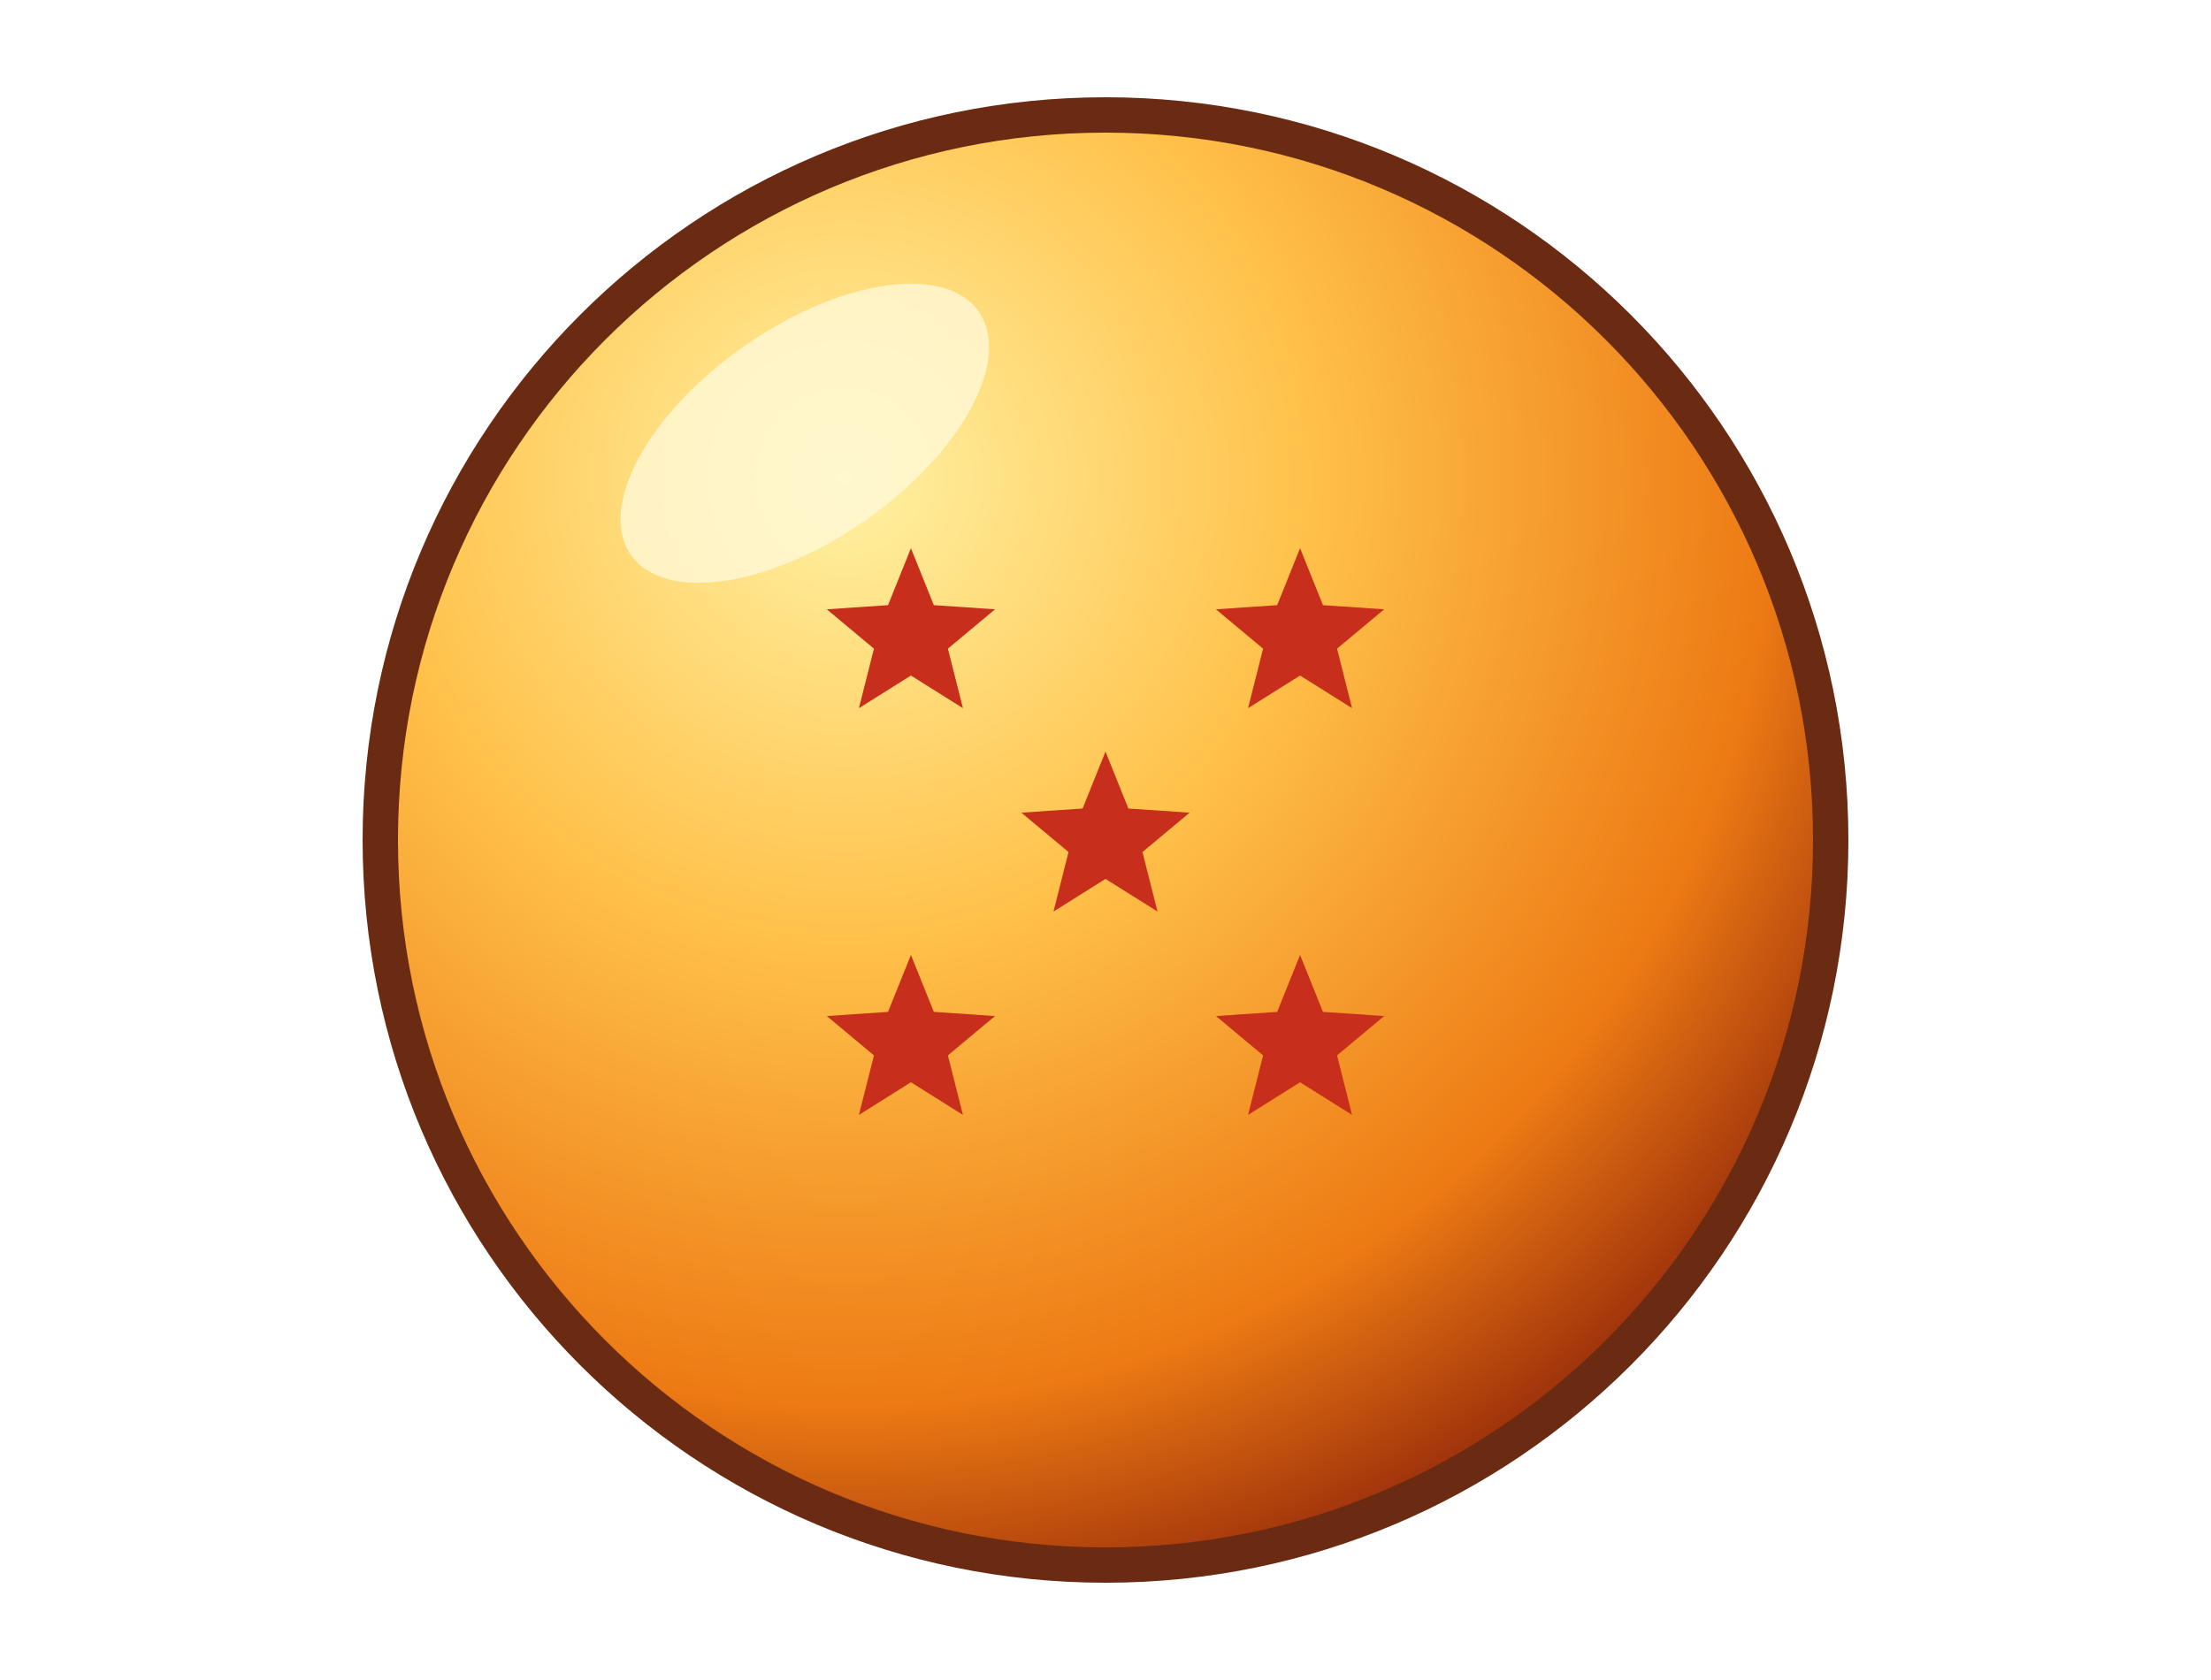
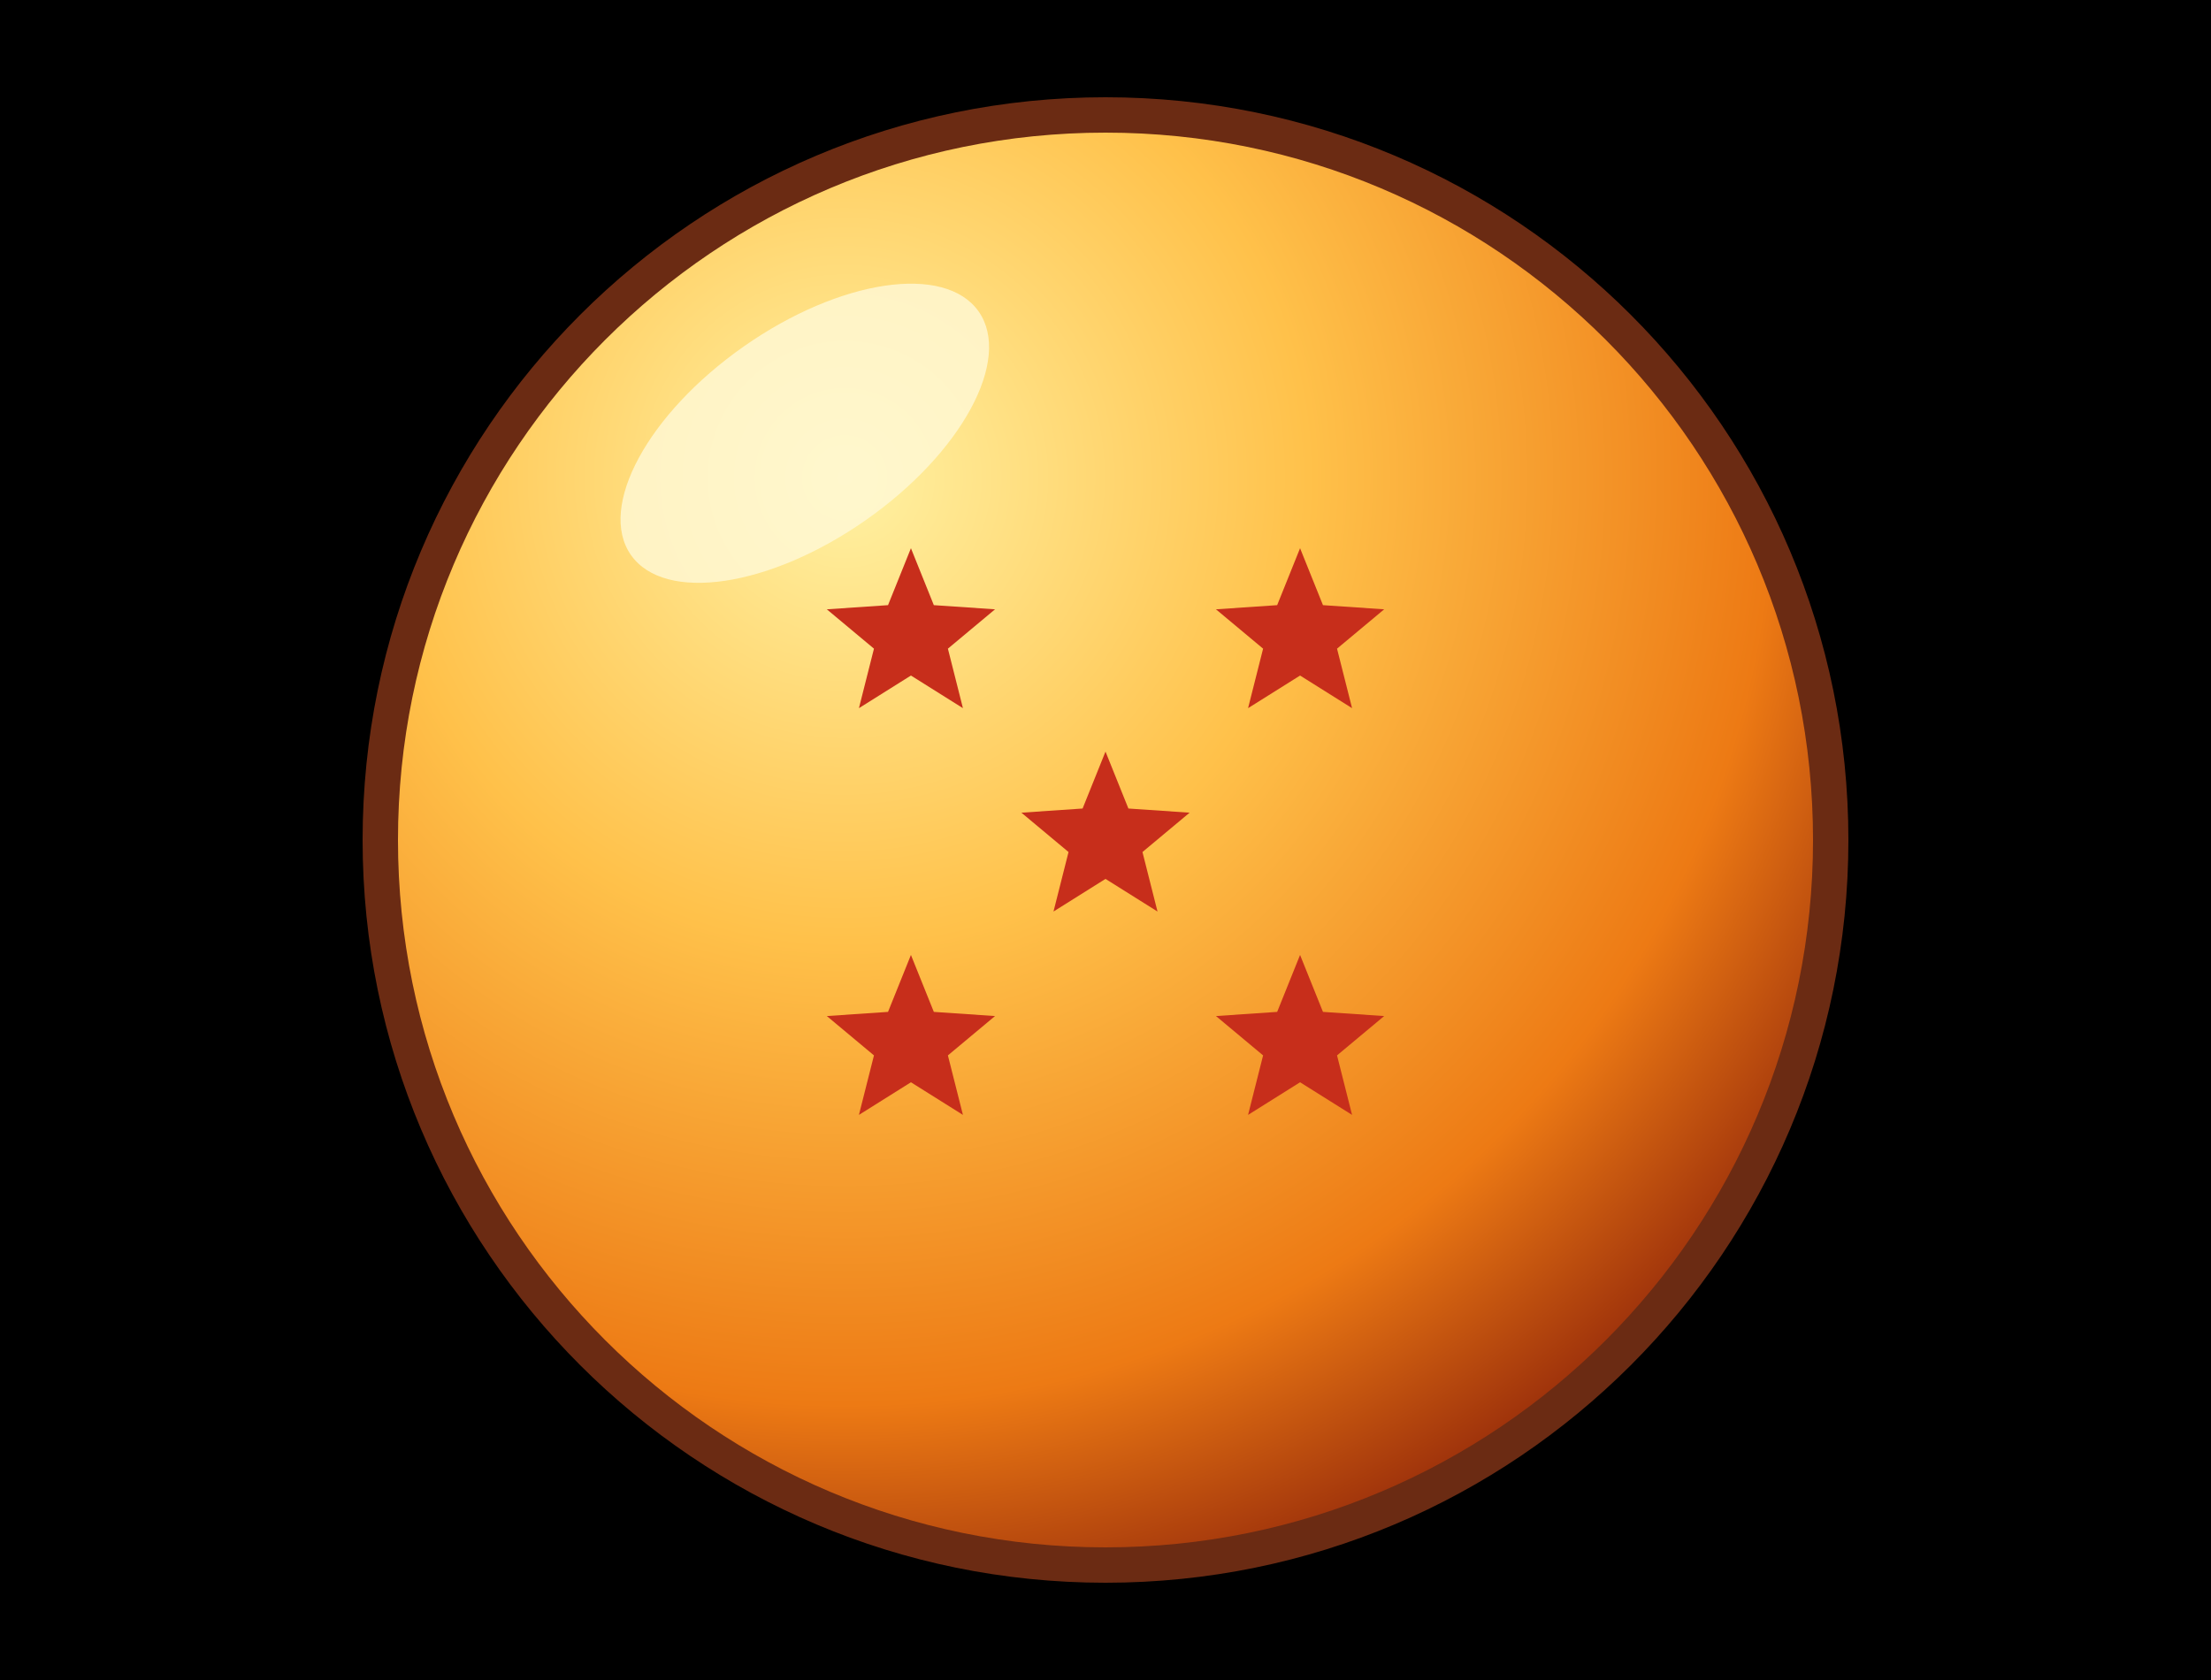
<svg xmlns="http://www.w3.org/2000/svg" width="250" height="190" viewBox="0 0 250 190">
+   <rect width="250" height="190" fill="#000" />
  <defs>
    <radialGradient id="g" cx=".32" cy=".25" r=".8">
      <stop stop-color="#fff2a4" />
      <stop offset=".4" stop-color="#ffc14a" />
      <stop offset=".8" stop-color="#ed7a14" />
      <stop offset="1" stop-color="#9e320b" />
    </radialGradient>
  </defs>
  <circle cx="125" cy="95" r="82" fill="url(#g)" stroke="#6b2b13" stroke-width="4" />
  <ellipse cx="91" cy="49" rx="24" ry="12" transform="rotate(-35 91 49)" fill="#fff9d7" opacity=".8" />
  <polygon points="103.00,62.00 105.59,68.44 112.51,68.91 107.18,73.36 108.88,80.09 103.00,76.40 97.12,80.09 98.82,73.36 93.49,68.91 100.41,68.44" fill="#c72e1b" />
  <polygon points="147.00,62.00 149.59,68.44 156.51,68.91 151.18,73.36 152.88,80.09 147.00,76.40 141.12,80.09 142.82,73.36 137.49,68.91 144.41,68.44" fill="#c72e1b" />
  <polygon points="125.00,85.00 127.59,91.44 134.51,91.91 129.18,96.36 130.88,103.09 125.00,99.40 119.12,103.09 120.82,96.36 115.49,91.91 122.41,91.44" fill="#c72e1b" />
  <polygon points="103.00,108.00 105.59,114.44 112.51,114.91 107.18,119.36 108.88,126.09 103.00,122.40 97.12,126.09 98.82,119.36 93.49,114.91 100.41,114.44" fill="#c72e1b" />
  <polygon points="147.00,108.00 149.59,114.44 156.51,114.91 151.18,119.36 152.88,126.09 147.00,122.40 141.12,126.09 142.82,119.36 137.49,114.91 144.41,114.44" fill="#c72e1b" />
</svg>
